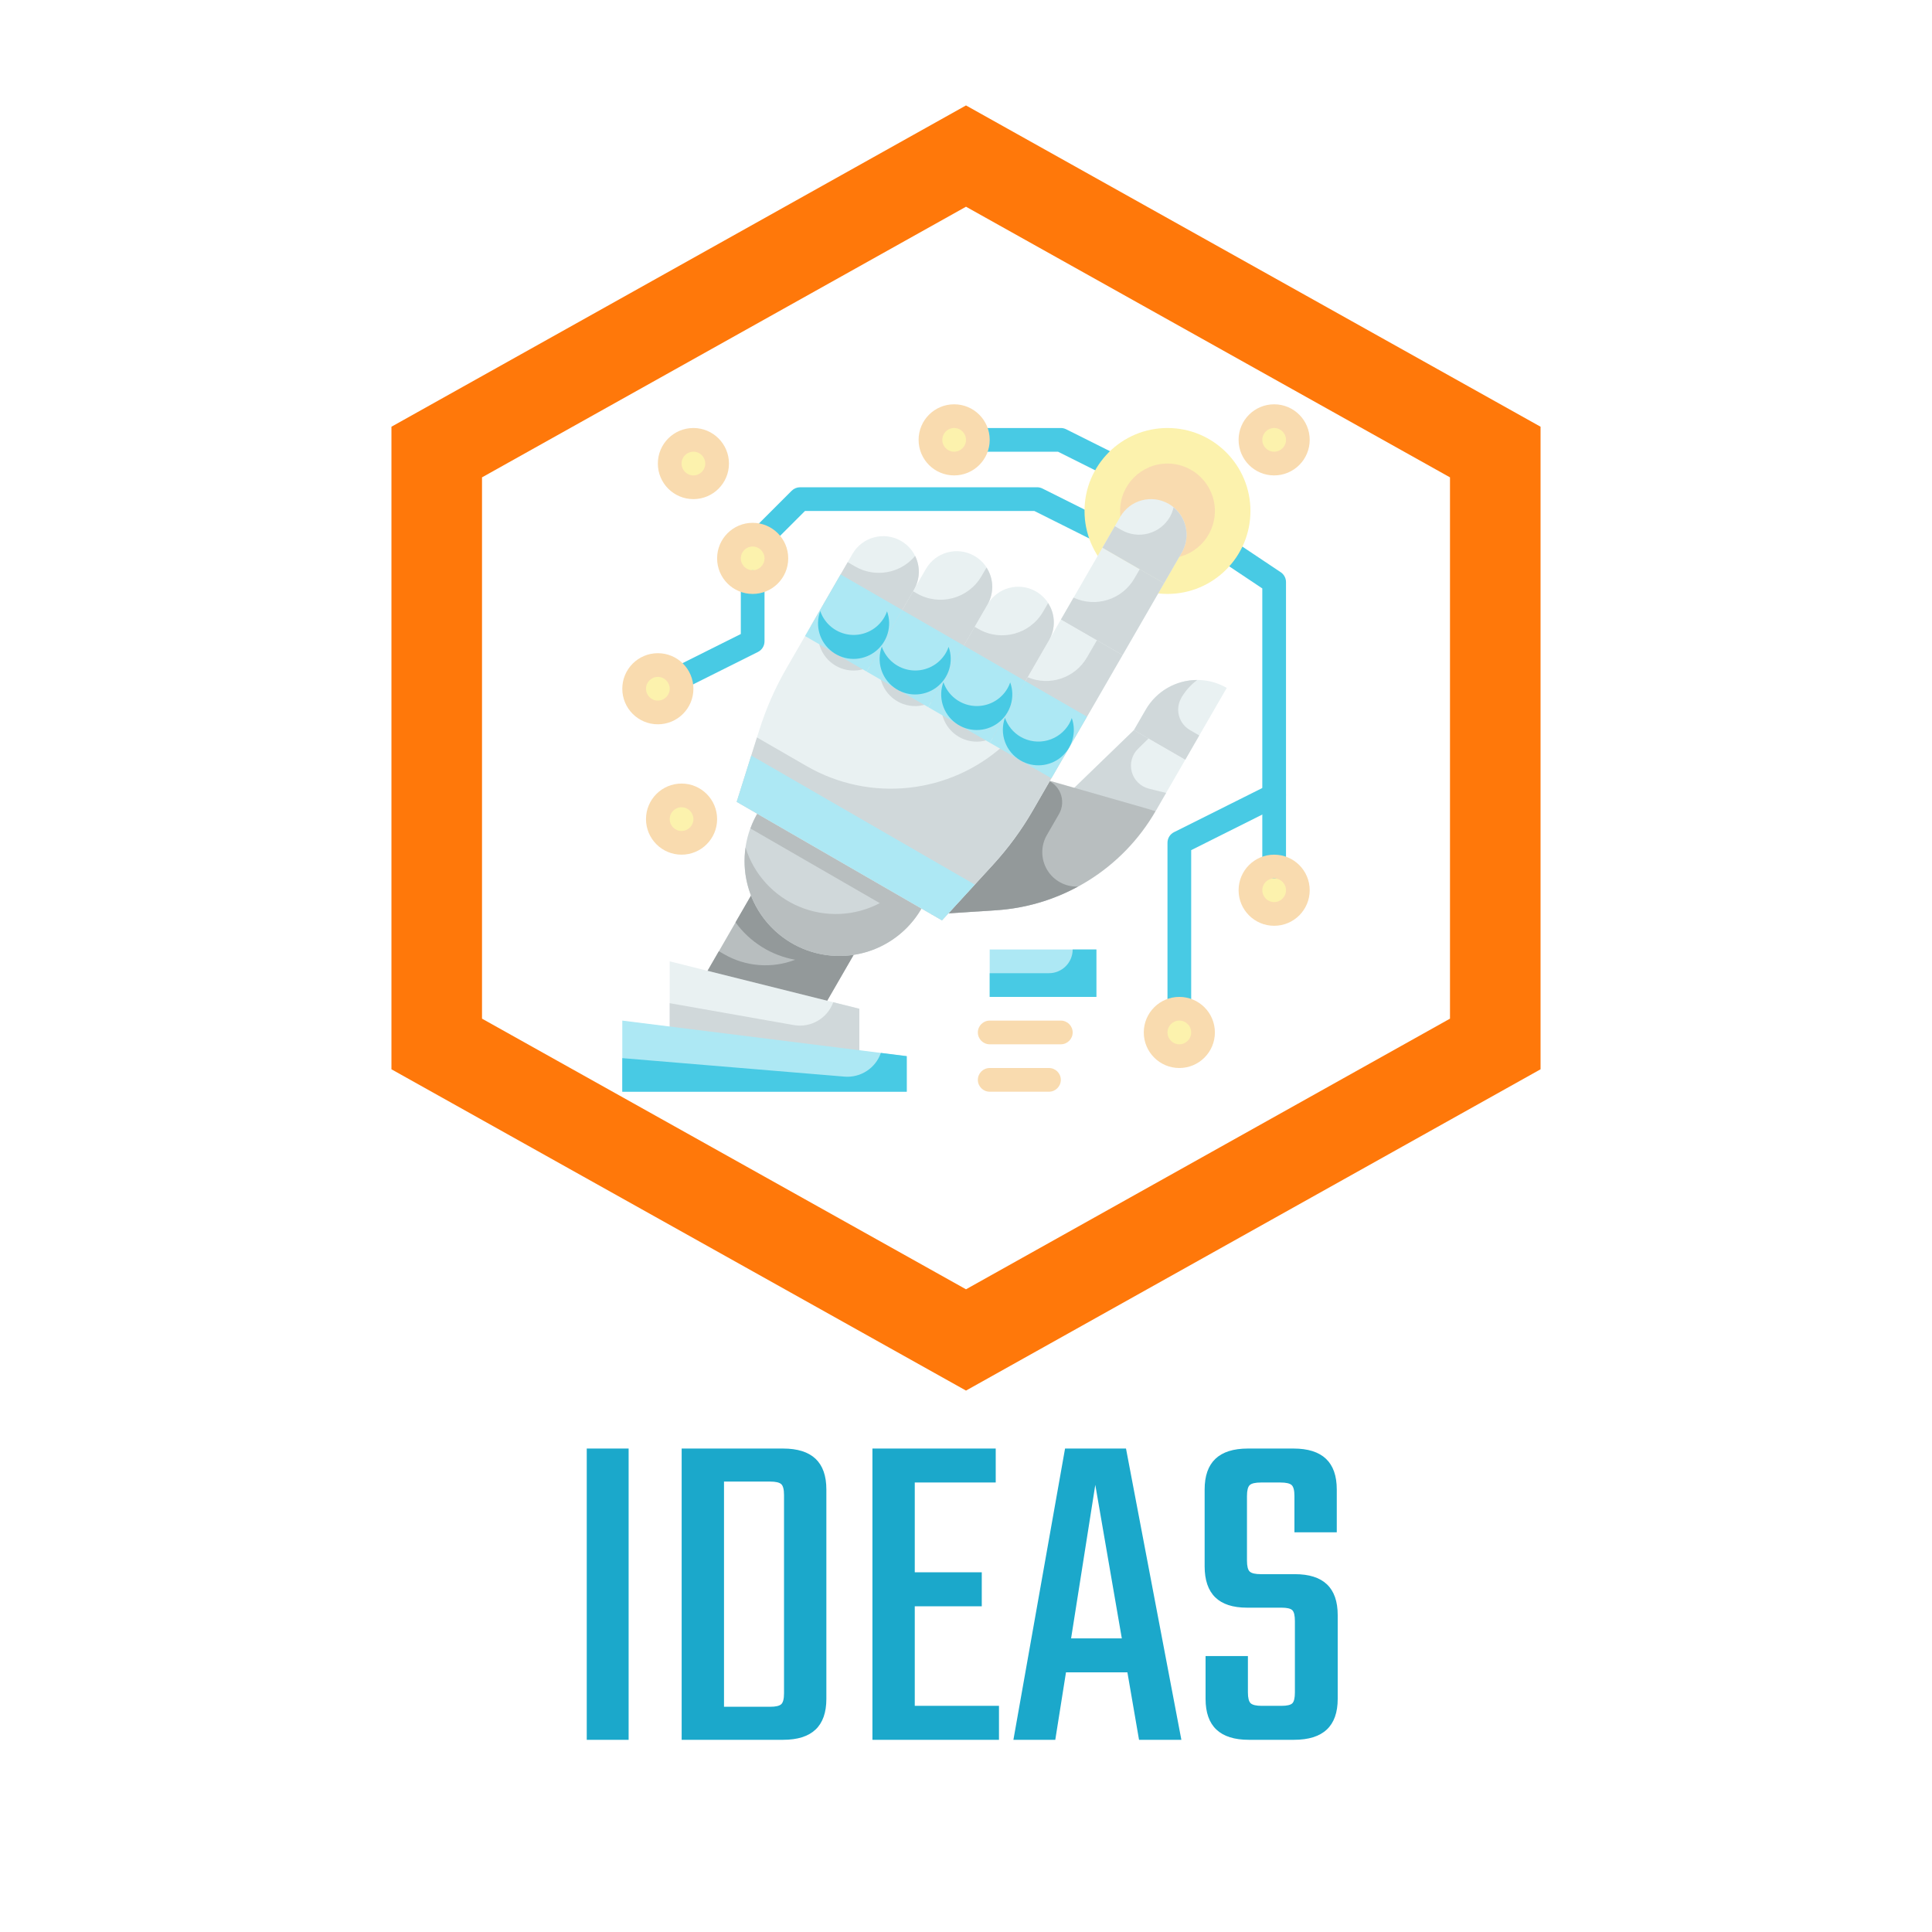
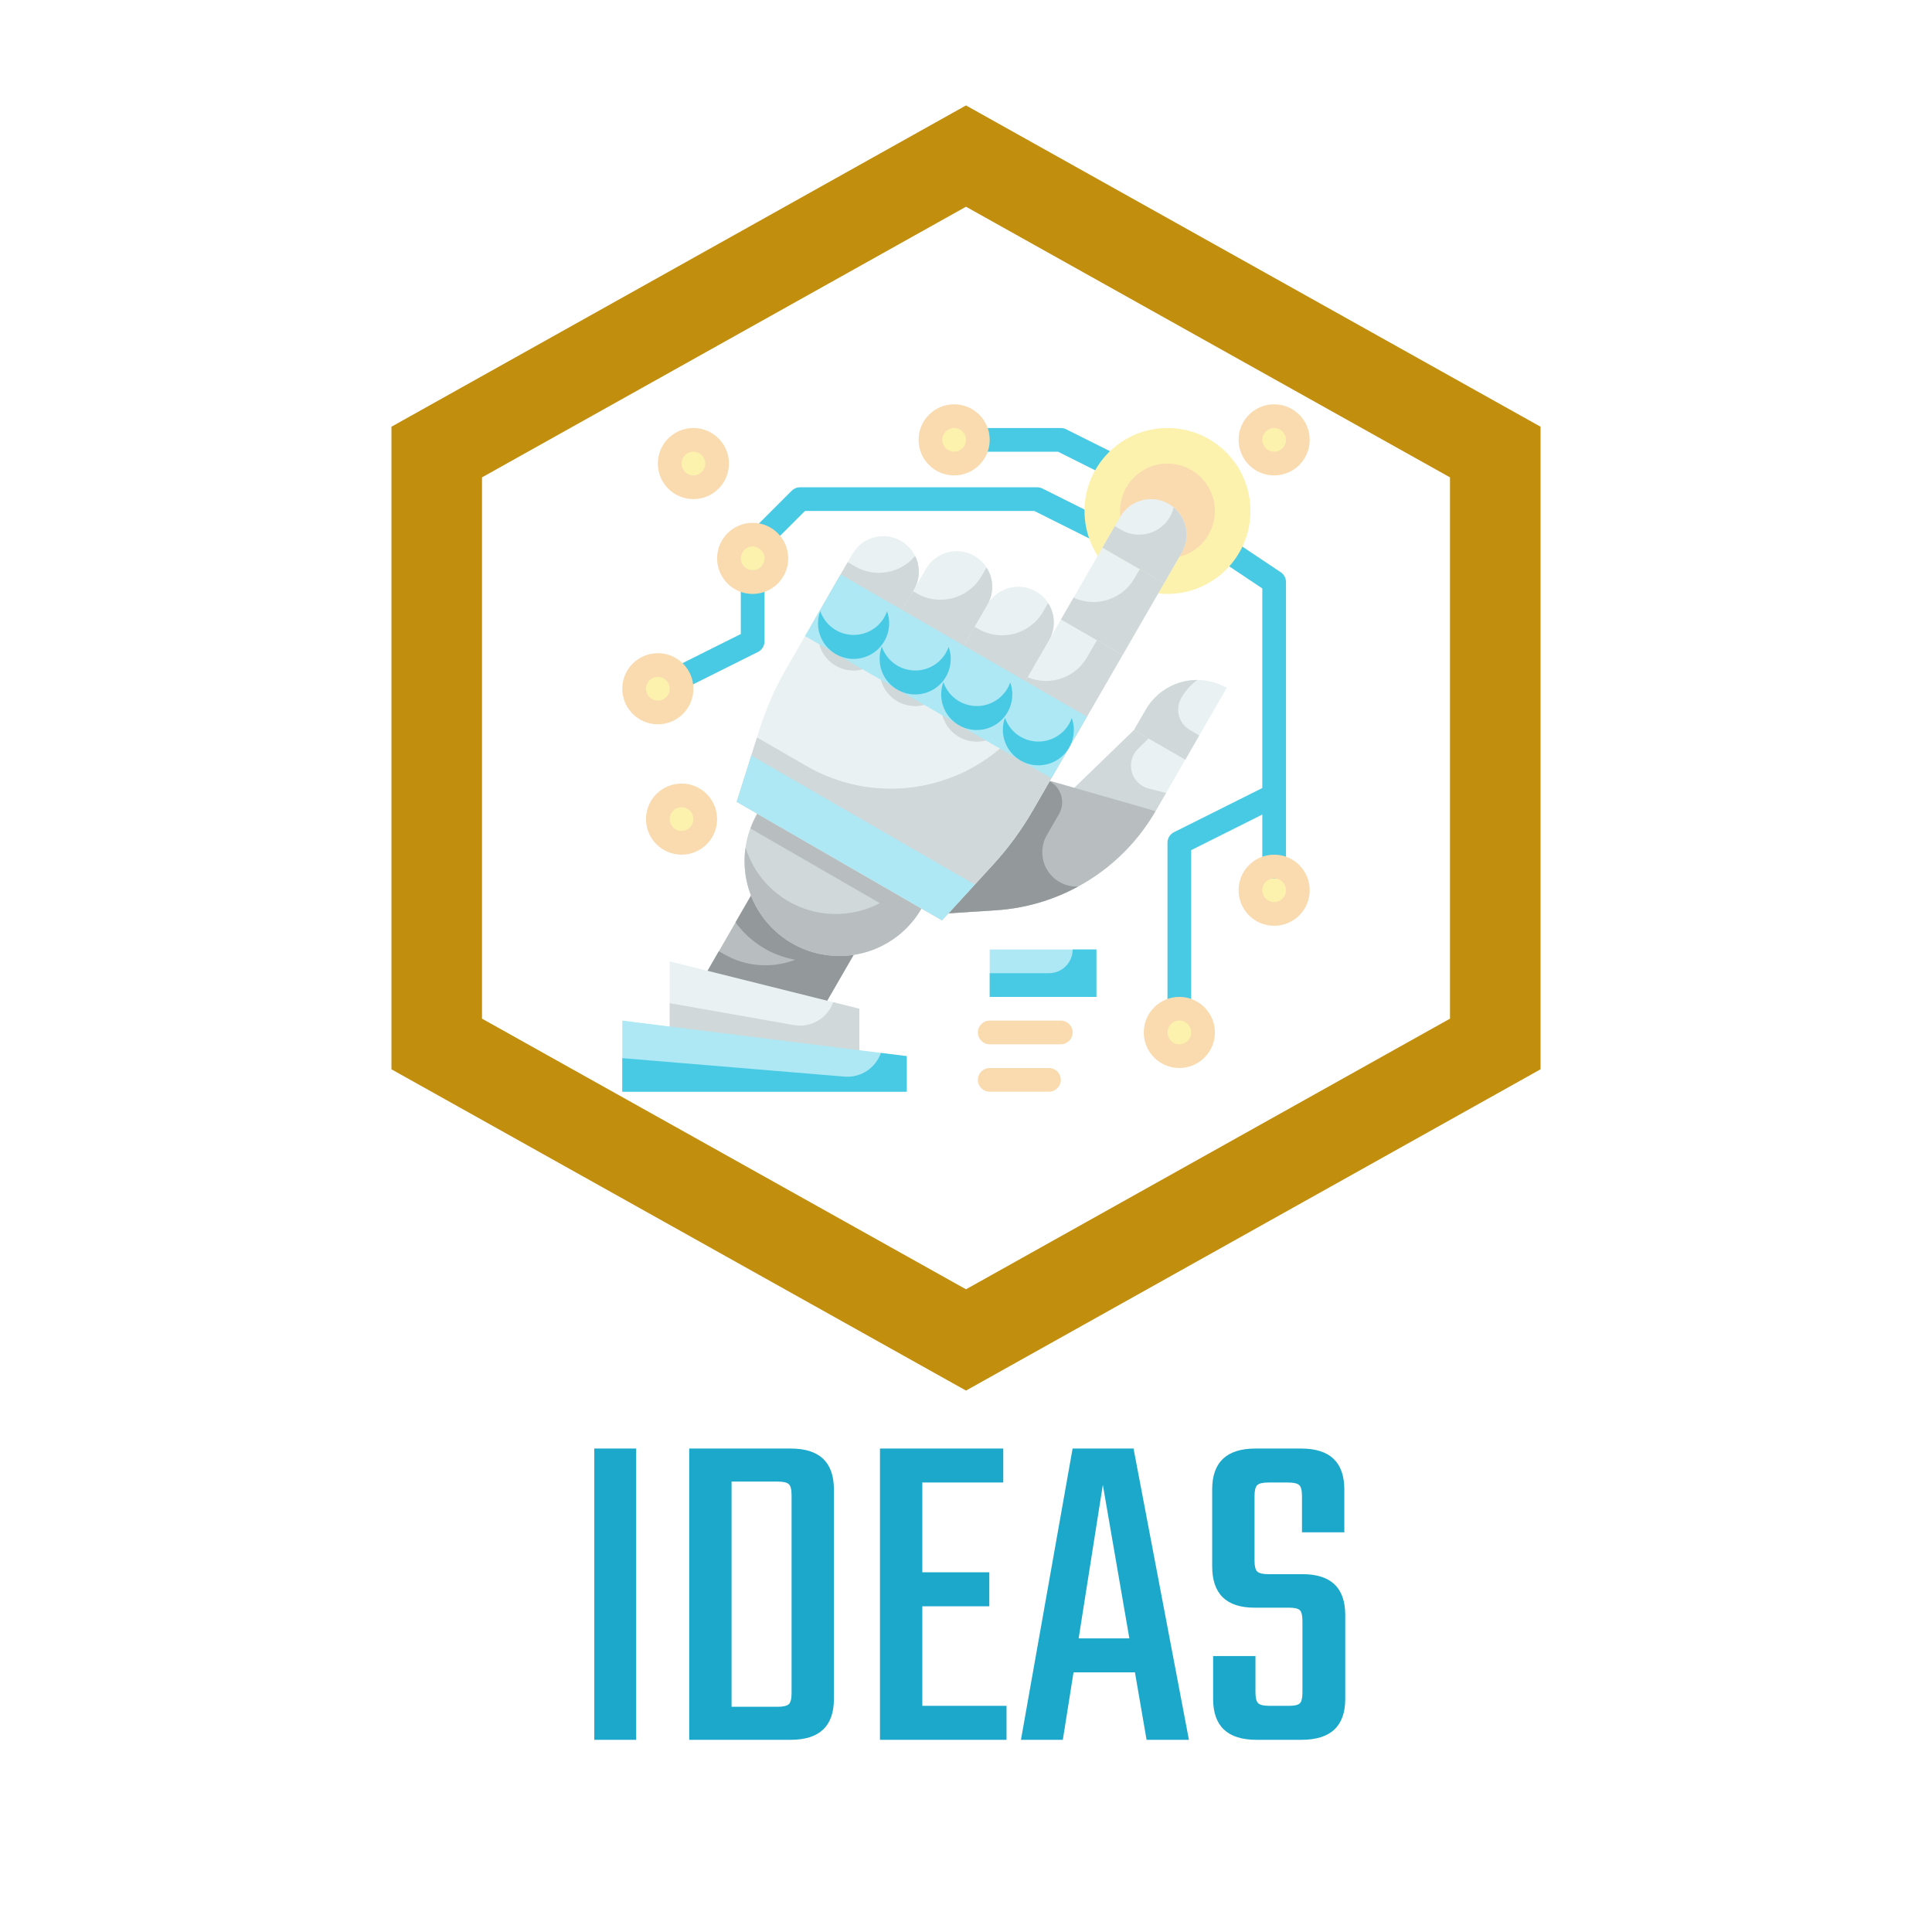
- <svg xmlns="http://www.w3.org/2000/svg" width="512" height="512" viewBox="0 0 512 512" data-svgdocument="" id="_f1KC76QPJoPzqALcag6rf" class="fl-svgdocument" x="0" y="0" data-bbox="133.25821643351446 58.89537234271555 242.47883389947674 326.51435666119073" style="">
-   <rect data-fl-background="" x="0" y="0" width="512" height="512" fill="transparent" />
-   <defs id="_8Zd22Pkdsmg3dU1JOF2Jb" transform="matrix(1.044433, 0, 0, 1.044433, -12.00464, -9.785349)" />
-   <path text="IDEAS" text-anchor="middle" font-size="100" letter-spacing="0" side="left" offset="0.5" dx="0" dy="0" space="preserve" href="" font-family="Teko" font-scale="contain" transform="matrix(1.233034, 0, 0, 1.233034, 253.582, 461.0672)" x="0" y="0" fill="#1ba8cb" data-fl-textpath="" id="_AF6PbZTLnBLtQghbhLXCB" d="M-79.55 0L-79.55-62.6L-70.55-62.6L-70.55 0L-79.55 0ZM-59.15 0L-59.15-62.6L-37.35-62.6Q-28.05-62.6 -28.05-53.8L-28.05-53.8L-28.05-8.8Q-28.05 0 -37.35 0L-37.35 0L-59.15 0ZM-37.15-10L-37.15-10L-37.15-52.6Q-37.15-54.4 -37.75-54.95Q-38.35-55.5 -40.15-55.5L-40.15-55.5L-50.05-55.5L-50.05-7.1L-40.15-7.1Q-38.35-7.1 -37.75-7.65Q-37.15-8.2 -37.15-10ZM-9.05-28.7L-9.05-7.3L 9.05-7.3L 9.05 0L-18.15 0L-18.15-62.6L 8.35-62.6L 8.35-55.3L-9.05-55.3L-9.05-36L 5.35-36L 5.35-28.7L-9.05-28.7ZM 48.25 0L 39.15 0L 36.65-14.5L 23.45-14.5L 21.15 0L 12.15 0L 23.25-62.6L 36.35-62.6L 48.25 0ZM 29.75-54.8L 24.55-21.8L 35.45-21.8L 29.75-54.8ZM 72.65-10.2L 72.65-10.2L 72.65-25.5Q 72.65-27.3  72.1-27.85Q 71.55-28.4  69.75-28.4L 69.75-28.4L 62.35-28.4Q 53.25-28.4  53.25-37.3L 53.25-37.3L 53.25-53.8Q 53.25-62.6  62.55-62.6L 62.55-62.6L 72.35-62.6Q 81.65-62.6  81.65-53.8L 81.65-53.8L 81.65-44.6L 72.55-44.6L 72.55-52.4Q 72.55-54.2  71.95-54.75Q 71.35-55.3  69.55-55.3L 69.55-55.3L 65.35-55.3Q 63.55-55.3  62.95-54.75Q 62.35-54.2  62.35-52.4L 62.35-52.4L 62.35-38.5Q 62.35-36.7  62.95-36.15Q 63.55-35.6  65.35-35.6L 65.35-35.6L 72.65-35.6Q 81.85-35.6  81.85-26.8L 81.85-26.8L 81.85-8.8Q 81.85 0  72.45 0L 72.45 0L 62.75 0Q 53.45 0  53.45-8.8L 53.45-8.8L 53.45-18L 62.55-18L 62.55-10.2Q 62.55-8.4  63.15-7.85Q 63.75-7.3  65.55-7.3L 65.55-7.3L 69.75-7.3Q 71.55-7.3  72.1-7.85Q 72.65-8.4  72.65-10.2Z" />
-   <path id="_JW1AzrW-bmrejRpLOvK9x" d="M355.5 66.057l105.081 182.008L355.5 430.072H145.335L40.252 248.064L145.335 66.057H355.5 M375.16 32  H125.673L0.928 248.064l124.744 216.064H375.16l124.745-216.064L375.16 32L375.16 32z" fill="#ff780a" transform="matrix(0, 0.6825518, -0.7047099, 0, 430.8132, 27.30732)" />
-   <g transform="matrix(3.140879, 0, 0, 3.140879, 155.4919, 97.72141)">
-     <path fill="#48cae4" d="M50 55a1 1 0 0 1-1-1V40a1 1 0 0 1 .553-.9l8-4a1 1 0 1 1 .894 1.79L51 40.618V54a1 1 0 0 1-1 1Z" transform="matrix(1, 0, 0, 1, 0, 0)" />
-     <path fill="#fcf2ad" transform="matrix(1, 0, 0, 1, 0, 0)" data-type="circle" data-cx="58" data-cy="44" data-r="2" d="M58,44m-2,0a2,2 0 1, 0 4,0a2,2 0 1, 0 -4,0" />
-     <path fill="#fcf2ad" transform="matrix(1, 0, 0, 1, 0, 0)" data-type="circle" data-cx="50" data-cy="56" data-r="2" d="M50,56m-2,0a2,2 0 1, 0 4,0a2,2 0 1, 0 -4,0" />
-     <path fill="#fcf2ad" transform="matrix(1, 0, 0, 1, 0, 0)" data-type="circle" data-cx="31" data-cy="6" data-r="2" d="M31,6m-2,0a2,2 0 1, 0 4,0a2,2 0 1, 0 -4,0" />
-     <path fill="#fcf2ad" transform="matrix(1, 0, 0, 1, 0, 0)" data-type="circle" data-cx="14" data-cy="16" data-r="2" d="M14,16m-2,0a2,2 0 1, 0 4,0a2,2 0 1, 0 -4,0" />
-     <path fill="#fcf2ad" transform="matrix(1, 0, 0, 1, 0, 0)" data-type="circle" data-cx="6" data-cy="27" data-r="2" d="M6,27m-2,0a2,2 0 1, 0 4,0a2,2 0 1, 0 -4,0" />
-     <path fill="#fcf2ad" transform="matrix(1, 0, 0, 1, 0, 0)" data-type="circle" data-cx="58" data-cy="6" data-r="2" d="M58,6m-2,0a2,2 0 1, 0 4,0a2,2 0 1, 0 -4,0" />
-     <path fill="#fcf2ad" transform="matrix(1, 0, 0, 1, 0, 0)" data-type="circle" data-cx="9" data-cy="8" data-r="2" d="M9,8m-2,0a2,2 0 1, 0 4,0a2,2 0 1, 0 -4,0" />
-     <path fill="#fcf2ad" transform="matrix(1, 0, 0, 1, 0, 0)" data-type="circle" data-cx="8" data-cy="38" data-r="2" d="M8,38m-2,0a2,2 0 1, 0 4,0a2,2 0 1, 0 -4,0" />
-     <path fill="#48cae4" d="M8 27a1 1 0 0 1-.448-1.895L13 22.382V18a1 1 0 0 1 2 0v5a1 1 0 0 1-.553.895l-6 3A1.01 1.01 0 0 1 8 27zm50 16a1 1 0 0 1-1-1V18.535l-3.435-2.293a1 1 0 0 1 1.11-1.663l3.88 2.589A1 1 0 0 1 59 18v24a1 1 0 0 1-1 1zM44.759 9.38a1 1 0 0 1-.447-.106L39.764 7H33a1 1 0 0 1 0-2h7a1 1 0 0 1 .447.105l4.76 2.38a1 1 0 0 1-.448 1.9zM15 15a1 1 0 0 1-.707-1.707l3-3A1 1 0 0 1 18 10h20a1 1 0 0 1 .447.105l5 2.5a1 1 0 1 1-.894 1.79L37.764 12h-19.35l-2.707 2.707A1 1 0 0 1 15 15z" transform="matrix(1, 0, 0, 1, 0, 0)" />
-     <path fill="#f9dbaf" d="M58 47a3 3 0 1 1 3-3 3 3 0 0 1-3 3zm0-4a1 1 0 1 0 1 1 1 1 0 0 0-1-1zm-8 16a3 3 0 1 1 3-3 3 3 0 0 1-3 3zm0-4a1 1 0 1 0 1 1 1 1 0 0 0-1-1zM31 9a3 3 0 1 1 3-3 3 3 0 0 1-3 3zm0-4a1 1 0 1 0 1 1 1 1 0 0 0-1-1zM14 19a3 3 0 1 1 3-3 3 3 0 0 1-3 3zm0-4a1 1 0 1 0 1 1 1 1 0 0 0-1-1zM6 30a3 3 0 1 1 3-3 3 3 0 0 1-3 3zm0-4a1 1 0 1 0 1 1 1 1 0 0 0-1-1zM58 9a3 3 0 1 1 3-3 3 3 0 0 1-3 3zm0-4a1 1 0 1 0 1 1 1 1 0 0 0-1-1zM9 11a3 3 0 1 1 3-3 3 3 0 0 1-3 3zm0-4a1 1 0 1 0 1 1 1 1 0 0 0-1-1zM8 41a3 3 0 1 1 3-3 3 3 0 0 1-3 3zm0-4a1 1 0 1 0 1 1 1 1 0 0 0-1-1zm32 20h-6a1 1 0 0 1 0-2h6a1 1 0 0 1 0 2zm-1 4h-5a1 1 0 0 1 0-2h5a1 1 0 0 1 0 2z" transform="matrix(1, 0, 0, 1, 0, 0)" />
-     <path fill="#fcf2ad" transform="matrix(1, 0, 0, 1, 0, 0)" data-type="circle" data-cx="49" data-cy="12" data-r="7" d="M49,12m-7,0a7,7 0 1, 0 14,0a7,7 0 1, 0 -14,0" />
-     <path fill="#f9dbaf" transform="matrix(1, 0, 0, 1, 0, 0)" data-type="circle" data-cx="49" data-cy="12" data-r="4" d="M49,12m-4,0a4,4 0 1, 0 8,0a4,4 0 1, 0 -8,0" />
-     <path fill="#e9f1f2" d="m40.01 21.16 5.196 3-5 8.661-5.196-3z" transform="matrix(1, 0, 0, 1, 0, 0)" />
-     <path fill="#e9f1f2" d="m43.51 15.099 5.196 3-3.5 6.062-5.196-3z" transform="matrix(1, 0, 0, 1, 0, 0)" />
-     <path fill="#e9f1f2" d="M49.108 11.402a3 3 0 0 1 1.098 4.098l-1.5 2.599-5.196-3 1.5-2.599a3 3 0 0 1 4.098-1.098Z" transform="matrix(1, 0, 0, 1, 0, 0)" />
-     <path fill="#d0d8da" d="M42.206 24.357a3.987 3.987 0 0 1-5.006 1.67l-2.19 3.794 5.2 3 5-8.66-2.165-1.25Z" transform="matrix(1, 0, 0, 1, 0, 0)" />
-     <path fill="#d0d8da" d="m46.657 16.916-.451.781a3.987 3.987 0 0 1-5.129 1.615l-1.067 1.849 5.2 3 3.5-6.062Z" transform="matrix(1, 0, 0, 1, 0, 0)" />
-     <path fill="#d0d8da" d="M49.512 11.694a2.933 2.933 0 0 1-.306.806 3 3 0 0 1-4.1 1.1l-.549-.317L43.51 15.1l5.2 3 1.5-2.6a2.993 2.993 0 0 0-.698-3.806Z" transform="matrix(1, 0, 0, 1, 0, 0)" />
-     <path fill="#e9f1f2" d="M37.912 18.795a3 3 0 0 1 1.098 4.098l-3.5 6.062-5.196-3 3.5-6.062a3 3 0 0 1 4.098-1.098Z" transform="matrix(1, 0, 0, 1, 0, 0)" />
-     <path fill="#e9f1f2" d="M32.715 15.795a3 3 0 0 1 1.099 4.098l-3.5 6.062-5.197-3 3.5-6.062a3 3 0 0 1 4.098-1.098Z" transform="matrix(1, 0, 0, 1, 0, 0)" />
-     <path fill="#e9f1f2" d="M26.518 14.527a3 3 0 0 1 1.099 4.098l-3.5 6.062-5.197-3 3.5-6.062a3 3 0 0 1 4.098-1.098Z" transform="matrix(1, 0, 0, 1, 0, 0)" />
-     <path fill="#d0d8da" d="M38.51 20.491a4 4 0 0 1-5.464 1.464l-.317-.183-2.416 4.183 5.2 3 3.5-6.062a2.988 2.988 0 0 0-.087-3.118Z" transform="matrix(1, 0, 0, 1, 0, 0)" />
-     <path fill="#d0d8da" d="M33.313 17.491a4 4 0 0 1-5.464 1.464l-.317-.183-2.415 4.183 5.2 3 3.5-6.062a2.988 2.988 0 0 0-.086-3.118Z" transform="matrix(1, 0, 0, 1, 0, 0)" />
-     <path fill="#d0d8da" d="m22.653 16.687-.634-.366-3.1 5.366 5.2 3 3.5-6.062a2.994 2.994 0 0 0 .089-2.831 3.993 3.993 0 0 1-5.055.893Z" transform="matrix(1, 0, 0, 1, 0, 0)" />
-     <path fill="#b8bebf" d="m14.983 42.507 8.66 5-6 10.393-8.66-5z" transform="matrix(1, 0, 0, 1, 0, 0)" />
-     <path fill="#93999a" d="m14.983 42.508-2.428 4.2a7.927 7.927 0 0 0 5.034 3.158 6.986 6.986 0 0 1-6.008-.471l-.433-.25L8.983 52.9l8.661 5 6-10.392Z" transform="matrix(1, 0, 0, 1, 0, 0)" />
-     <path fill="#d0d8da" transform="matrix(1, 0, 0, 1, 0, 0)" data-type="circle" data-cx="21.313" data-cy="41.543" data-r="8" d="M21.313,41.543m-8,0a8,8 0 1, 0 16,0a8,8 0 1, 0 -16,0" />
-     <path fill="#b8bebf" d="M25.313 34.615a7.96 7.96 0 0 0-11.5 4.174l10.914 6.3A7.971 7.971 0 0 1 13.4 40.4a8 8 0 1 0 11.913-5.786Z" transform="matrix(1, 0, 0, 1, 0, 0)" />
-     <path fill="#e9f1f2" d="m54 26.929-3.5 6.062-4.33-2.5 1-1.732a5 5 0 0 1 6.83-1.83Z" transform="matrix(1, 0, 0, 1, 0, 0)" />
-     <path fill="#e9f1f2" d="m48 37.321-7.062-1.768 5.232-5.062 4.33 2.5-2.5 4.33z" transform="matrix(1, 0, 0, 1, 0, 0)" />
-     <path fill="#d0d8da" d="m51.68 30.94-1.18 2.05-4.33-2.5 1-1.73a5.016 5.016 0 0 1 4.34-2.5 4.97 4.97 0 0 0-1.34 1.5 2.031 2.031 0 0 0-.27 1 2 2 0 0 0 1 1.73Z" transform="matrix(1, 0, 0, 1, 0, 0)" />
-     <path fill="#d0d8da" d="M48.88 35.79 48 37.32l-7.06-1.77 5.23-5.06 1.23.71-.87.85a2 2 0 0 0 .9 3.38Z" transform="matrix(1, 0, 0, 1, 0, 0)" />
-     <path fill="#b8bebf" d="m34.519 45.694-5.411.349 7-12.124L48 37.321a16.814 16.814 0 0 1-13.481 8.373Z" transform="matrix(1, 0, 0, 1, 0, 0)" />
-     <path fill="#93999a" d="M41.45 43.69a16.74 16.74 0 0 1-6.93 2l-5.41.35 7-12.12 2.553.727a2 2 0 0 1 1.184 2.924L38.82 39.35a2.9 2.9 0 0 0 2.63 4.34Z" transform="matrix(1, 0, 0, 1, 0, 0)" />
-     <path fill="#e9f1f2" d="m29.974 46.543-17.321-10 1.911-6.071a26.021 26.021 0 0 1 2.284-5.194l3.073-5.323 20.785 12-3.073 5.323a26.027 26.027 0 0 1-3.356 4.574Z" transform="matrix(1, 0, 0, 1, 0, 0)" />
-     <path fill="#d0d8da" d="m25.5 22.176-4.23-2.442a3 3 0 1 0 4.23 2.442Z" transform="matrix(1, 0, 0, 1, 0, 0)" />
-     <path fill="#d0d8da" d="m30.7 25.176-4.231-2.442a3 3 0 1 0 4.231 2.442zm6.172 4.566a2.839 2.839 0 0 0-1.667 2.011 14.213 14.213 0 0 1-16.642 1.78l-4.2-2.425-1.711 5.435 17.321 10 4.3-4.691a26.035 26.035 0 0 0 3.356-4.575l3.073-5.322z" transform="matrix(1, 0, 0, 1, 0, 0)" />
-     <path fill="#d0d8da" d="m35.893 28.176-4.231-2.442a3 3 0 1 0 4.231 2.442Z" transform="matrix(1, 0, 0, 1, 0, 0)" />
-     <path fill="#ade8f4" rx="3" transform="matrix(0.8660255, 0.5, -0.5, 0.8660255, 13.74397, -8.385208)" data-type="rect" data-x="19.519" data-y="18.455" data-width="6" data-height="6" d="M19.519 18.455H25.519 V24.455 H19.519 Z" />
-     <path fill="#ade8f4" rx="3" transform="matrix(0.8660255, 0.5, -0.5, 0.8660255, 15.94111, -10.58102)" data-type="rect" data-x="24.715" data-y="21.455" data-width="6" data-height="6" d="M24.715 21.455H30.715 V27.455 H24.715 Z" />
-     <path fill="#ade8f4" rx="3" transform="matrix(0.8660255, 0.5, -0.5, 0.8660255, 18.1371, -12.77659)" data-type="rect" data-x="29.912" data-y="24.455" data-width="6" data-height="6" d="M29.912 24.455H35.912 V30.455 H29.912 Z" />
-     <path fill="#ade8f4" rx="3" transform="matrix(0.8660255, 0.5, -0.5, 0.8660255, 20.333, -14.9738)" data-type="rect" data-x="35.108" data-y="27.455" data-width="6" data-height="6" d="M35.108 27.455H41.108 V33.455 H35.108 Z" />
-     <path fill="#ade8f4" d="m13.883 32.635-1.23 3.908 17.321 10 2.769-3.019-18.86-10.889z" transform="matrix(1, 0, 0, 1, 0, 0)" />
-     <path fill="#48cae4" d="M25.117 20.955a2.985 2.985 0 0 1-5.416-.511 3 3 0 1 0 5.637.022 2.963 2.963 0 0 1-.221.489Z" transform="matrix(1, 0, 0, 1, 0, 0)" />
-     <path fill="#48cae4" d="M30.313 23.955a2.985 2.985 0 0 1-5.416-.511 3 3 0 1 0 5.637.022 2.963 2.963 0 0 1-.221.489Z" transform="matrix(1, 0, 0, 1, 0, 0)" />
-     <path fill="#48cae4" d="M35.51 26.955a2.986 2.986 0 0 1-5.417-.511 3 3 0 1 0 5.637.022 3.043 3.043 0 0 1-.22.489Z" transform="matrix(1, 0, 0, 1, 0, 0)" />
-     <path fill="#48cae4" d="M40.706 29.955a3 3 0 0 1-4.1 1.1 2.971 2.971 0 0 1-1.319-1.609 3 3 0 0 0 1.319 3.609 2.988 2.988 0 0 0 4.318-3.587 3.043 3.043 0 0 1-.218.487Z" transform="matrix(1, 0, 0, 1, 0, 0)" />
-     <path fill="#e9f1f2" d="M23 54 7 50v9h16v-5z" transform="matrix(1, 0, 0, 1, 0, 0)" />
-     <path fill="#ade8f4" d="M34 49h9v4h-9z" transform="matrix(1, 0, 0, 1, 0, 0)" />
-     <path fill="#48cae4" d="M41 49a2 2 0 0 1-2 2h-5v2h9v-4Z" transform="matrix(1, 0, 0, 1, 0, 0)" />
-     <path fill="#d0d8da" d="M20.8 53.45a2.99 2.99 0 0 1-3.323 1.929L7 53.529V59h16v-5Z" transform="matrix(1, 0, 0, 1, 0, 0)" />
-     <path fill="#ade8f4" d="M27 58 3 55v6h24v-3z" transform="matrix(1, 0, 0, 1, 0, 0)" />
-     <path fill="#48cae4" d="M24.817 57.727a2.988 2.988 0 0 1-3.066 2L3 58.167V61h24v-3Z" transform="matrix(1, 0, 0, 1, 0, 0)" />
-   </g>
+ <svg xmlns="http://www.w3.org/2000/svg" viewBox="0 0 512 512" class="fl-svg fl-front" style="transform: translateY(-4%) scale(0.33);">
+   <svg width="512" height="512" style="" viewBox="0 0 512 512" data-svgdocument="" id="_f1KC76QPJoPzqALcag6rf" class="fl-svgdocument" x="0" y="0" data-bbox="103.73756481451665 27.94072351511027 304.5248703709666 433.1264509717319">
+     <rect data-fl-background="" x="0" y="0" width="512" height="512" fill="transparent" />
+     <defs id="_8Zd22Pkdsmg3dU1JOF2Jb" transform="matrix(1.044433, 0, 0, 1.044433, -12.00464, -9.785349)" />
+     <path text="IDEAS" text-anchor="middle" font-size="100" letter-spacing="0" side="left" offset="0.5" dx="0" dy="0" space="preserve" href="" font-family="Teko" font-scale="contain" transform="matrix(1.233034, 0, 0, 1.233034, 255.582, 461.0672)" x="0" y="0" fill="#1ba8cb" data-fl-textpath="" id="_AF6PbZTLnBLtQghbhLXCB" d="M-79.55 0L-79.55-62.6L-70.55-62.6L-70.55 0L-79.55 0ZM-59.15 0L-59.15-62.6L-37.35-62.6Q-28.05-62.6 -28.05-53.8L-28.05-53.8L-28.05-8.8Q-28.05 0 -37.35 0L-37.35 0L-59.15 0ZM-37.15-10L-37.15-10L-37.15-52.6Q-37.15-54.4 -37.75-54.95Q-38.35-55.5 -40.15-55.5L-40.15-55.5L-50.05-55.5L-50.05-7.1L-40.15-7.1Q-38.35-7.1 -37.75-7.65Q-37.15-8.2 -37.15-10ZM-9.05-28.7L-9.05-7.3L 9.05-7.3L 9.05 0L-18.15 0L-18.15-62.6L 8.35-62.6L 8.35-55.3L-9.05-55.3L-9.05-36L 5.35-36L 5.35-28.7L-9.05-28.7ZM 48.25 0L 39.15 0L 36.65-14.5L 23.45-14.5L 21.15 0L 12.15 0L 23.25-62.6L 36.35-62.6L 48.25 0ZM 29.75-54.8L 24.55-21.8L 35.45-21.8L 29.75-54.8ZM 72.65-10.2L 72.65-10.2L 72.65-25.5Q 72.65-27.3  72.1-27.85Q 71.55-28.4  69.75-28.4L 69.75-28.4L 62.35-28.4Q 53.25-28.4  53.25-37.3L 53.25-37.3L 53.25-53.8Q 53.25-62.6  62.55-62.6L 62.55-62.6L 72.35-62.6Q 81.65-62.6  81.65-53.8L 81.65-53.8L 81.65-44.6L 72.55-44.6L 72.55-52.4Q 72.55-54.2  71.95-54.75Q 71.35-55.3  69.55-55.3L 69.55-55.3L 65.35-55.3Q 63.55-55.3  62.95-54.75Q 62.35-54.2  62.35-52.4L 62.35-52.4L 62.35-38.5Q 62.35-36.7  62.95-36.15Q 63.55-35.6  65.35-35.6L 65.35-35.6L 72.65-35.6Q 81.85-35.6  81.85-26.8L 81.85-26.8L 81.85-8.8Q 81.85 0  72.45 0L 72.45 0L 62.75 0Q 53.45 0  53.45-8.8L 53.45-8.8L 53.45-18L 62.55-18L 62.55-10.2Q 62.55-8.4  63.15-7.85Q 63.75-7.3  65.55-7.3L 65.55-7.3L 69.75-7.3Q 71.55-7.3  72.1-7.85Q 72.65-8.4  72.65-10.2Z" />
+     <path id="_JW1AzrW-bmrejRpLOvK9x" d="M355.5 66.057l105.081 182.008L355.5 430.072H145.335L40.252 248.064L145.335 66.057H355.5 M375.16 32  H125.673L0.928 248.064l124.744 216.064H375.16l124.745-216.064L375.16 32L375.16 32z" fill="rgba(194, 142, 14, 1)" transform="matrix(0, 0.6825518, -0.7047099, 0, 430.8131, 27.30732)" />
+     <g transform="matrix(3.140879, 0, 0, 3.140879, 155.4919, 97.72141)">
+       <path fill="#48cae4" d="M50 55a1 1 0 0 1-1-1V40a1 1 0 0 1 .553-.9l8-4a1 1 0 1 1 .894 1.79L51 40.618V54a1 1 0 0 1-1 1Z" transform="matrix(1, 0, 0, 1, 0, 0)" />
+       <path fill="#fcf2ad" transform="matrix(1, 0, 0, 1, 0, 0)" data-type="circle" data-cx="58" data-cy="44" data-r="2" d="M58,44m-2,0a2,2 0 1, 0 4,0a2,2 0 1, 0 -4,0" />
+       <path fill="#fcf2ad" transform="matrix(1, 0, 0, 1, 0, 0)" data-type="circle" data-cx="50" data-cy="56" data-r="2" d="M50,56m-2,0a2,2 0 1, 0 4,0a2,2 0 1, 0 -4,0" />
+       <path fill="#fcf2ad" transform="matrix(1, 0, 0, 1, 0, 0)" data-type="circle" data-cx="31" data-cy="6" data-r="2" d="M31,6m-2,0a2,2 0 1, 0 4,0a2,2 0 1, 0 -4,0" />
+       <path fill="#fcf2ad" transform="matrix(1, 0, 0, 1, 0, 0)" data-type="circle" data-cx="14" data-cy="16" data-r="2" d="M14,16m-2,0a2,2 0 1, 0 4,0a2,2 0 1, 0 -4,0" />
+       <path fill="#fcf2ad" transform="matrix(1, 0, 0, 1, 0, 0)" data-type="circle" data-cx="6" data-cy="27" data-r="2" d="M6,27m-2,0a2,2 0 1, 0 4,0a2,2 0 1, 0 -4,0" />
+       <path fill="#fcf2ad" transform="matrix(1, 0, 0, 1, 0, 0)" data-type="circle" data-cx="58" data-cy="6" data-r="2" d="M58,6m-2,0a2,2 0 1, 0 4,0a2,2 0 1, 0 -4,0" />
+       <path fill="#fcf2ad" transform="matrix(1, 0, 0, 1, 0, 0)" data-type="circle" data-cx="9" data-cy="8" data-r="2" d="M9,8m-2,0a2,2 0 1, 0 4,0a2,2 0 1, 0 -4,0" />
+       <path fill="#fcf2ad" transform="matrix(1, 0, 0, 1, 0, 0)" data-type="circle" data-cx="8" data-cy="38" data-r="2" d="M8,38m-2,0a2,2 0 1, 0 4,0a2,2 0 1, 0 -4,0" />
+       <path fill="#48cae4" d="M8 27a1 1 0 0 1-.448-1.895L13 22.382V18a1 1 0 0 1 2 0v5a1 1 0 0 1-.553.895l-6 3A1.01 1.01 0 0 1 8 27zm50 16a1 1 0 0 1-1-1V18.535l-3.435-2.293a1 1 0 0 1 1.11-1.663l3.88 2.589A1 1 0 0 1 59 18v24a1 1 0 0 1-1 1zM44.759 9.38a1 1 0 0 1-.447-.106L39.764 7H33a1 1 0 0 1 0-2h7a1 1 0 0 1 .447.105l4.76 2.38a1 1 0 0 1-.448 1.9zM15 15a1 1 0 0 1-.707-1.707l3-3A1 1 0 0 1 18 10h20a1 1 0 0 1 .447.105l5 2.5a1 1 0 1 1-.894 1.79L37.764 12h-19.35l-2.707 2.707A1 1 0 0 1 15 15z" transform="matrix(1, 0, 0, 1, 0, 0)" />
+       <path fill="#f9dbaf" d="M58 47a3 3 0 1 1 3-3 3 3 0 0 1-3 3zm0-4a1 1 0 1 0 1 1 1 1 0 0 0-1-1zm-8 16a3 3 0 1 1 3-3 3 3 0 0 1-3 3zm0-4a1 1 0 1 0 1 1 1 1 0 0 0-1-1zM31 9a3 3 0 1 1 3-3 3 3 0 0 1-3 3zm0-4a1 1 0 1 0 1 1 1 1 0 0 0-1-1zM14 19a3 3 0 1 1 3-3 3 3 0 0 1-3 3zm0-4a1 1 0 1 0 1 1 1 1 0 0 0-1-1zM6 30a3 3 0 1 1 3-3 3 3 0 0 1-3 3zm0-4a1 1 0 1 0 1 1 1 1 0 0 0-1-1zM58 9a3 3 0 1 1 3-3 3 3 0 0 1-3 3zm0-4a1 1 0 1 0 1 1 1 1 0 0 0-1-1zM9 11a3 3 0 1 1 3-3 3 3 0 0 1-3 3zm0-4a1 1 0 1 0 1 1 1 1 0 0 0-1-1zM8 41a3 3 0 1 1 3-3 3 3 0 0 1-3 3zm0-4a1 1 0 1 0 1 1 1 1 0 0 0-1-1zm32 20h-6a1 1 0 0 1 0-2h6a1 1 0 0 1 0 2zm-1 4h-5a1 1 0 0 1 0-2h5a1 1 0 0 1 0 2z" transform="matrix(1, 0, 0, 1, 0, 0)" />
+       <path fill="#fcf2ad" transform="matrix(1, 0, 0, 1, 0, 0)" data-type="circle" data-cx="49" data-cy="12" data-r="7" d="M49,12m-7,0a7,7 0 1, 0 14,0a7,7 0 1, 0 -14,0" />
+       <path fill="#f9dbaf" transform="matrix(1, 0, 0, 1, 0, 0)" data-type="circle" data-cx="49" data-cy="12" data-r="4" d="M49,12m-4,0a4,4 0 1, 0 8,0a4,4 0 1, 0 -8,0" />
+       <path fill="#e9f1f2" d="m40.01 21.16 5.196 3-5 8.661-5.196-3z" transform="matrix(1, 0, 0, 1, 0, 0)" />
+       <path fill="#e9f1f2" d="m43.51 15.099 5.196 3-3.5 6.062-5.196-3z" transform="matrix(1, 0, 0, 1, 0, 0)" />
+       <path fill="#e9f1f2" d="M49.108 11.402a3 3 0 0 1 1.098 4.098l-1.5 2.599-5.196-3 1.5-2.599a3 3 0 0 1 4.098-1.098Z" transform="matrix(1, 0, 0, 1, 0, 0)" />
+       <path fill="#d0d8da" d="M42.206 24.357a3.987 3.987 0 0 1-5.006 1.67l-2.19 3.794 5.2 3 5-8.66-2.165-1.25Z" transform="matrix(1, 0, 0, 1, 0, 0)" />
+       <path fill="#d0d8da" d="m46.657 16.916-.451.781a3.987 3.987 0 0 1-5.129 1.615l-1.067 1.849 5.2 3 3.5-6.062Z" transform="matrix(1, 0, 0, 1, 0, 0)" />
+       <path fill="#d0d8da" d="M49.512 11.694a2.933 2.933 0 0 1-.306.806 3 3 0 0 1-4.1 1.1l-.549-.317L43.51 15.1l5.2 3 1.5-2.6a2.993 2.993 0 0 0-.698-3.806Z" transform="matrix(1, 0, 0, 1, 0, 0)" />
+       <path fill="#e9f1f2" d="M37.912 18.795a3 3 0 0 1 1.098 4.098l-3.5 6.062-5.196-3 3.5-6.062a3 3 0 0 1 4.098-1.098Z" transform="matrix(1, 0, 0, 1, 0, 0)" />
+       <path fill="#e9f1f2" d="M32.715 15.795a3 3 0 0 1 1.099 4.098l-3.5 6.062-5.197-3 3.5-6.062a3 3 0 0 1 4.098-1.098Z" transform="matrix(1, 0, 0, 1, 0, 0)" />
+       <path fill="#e9f1f2" d="M26.518 14.527a3 3 0 0 1 1.099 4.098l-3.5 6.062-5.197-3 3.5-6.062a3 3 0 0 1 4.098-1.098Z" transform="matrix(1, 0, 0, 1, 0, 0)" />
+       <path fill="#d0d8da" d="M38.51 20.491a4 4 0 0 1-5.464 1.464l-.317-.183-2.416 4.183 5.2 3 3.5-6.062a2.988 2.988 0 0 0-.087-3.118Z" transform="matrix(1, 0, 0, 1, 0, 0)" />
+       <path fill="#d0d8da" d="M33.313 17.491a4 4 0 0 1-5.464 1.464l-.317-.183-2.415 4.183 5.2 3 3.5-6.062a2.988 2.988 0 0 0-.086-3.118Z" transform="matrix(1, 0, 0, 1, 0, 0)" />
+       <path fill="#d0d8da" d="m22.653 16.687-.634-.366-3.1 5.366 5.2 3 3.5-6.062a2.994 2.994 0 0 0 .089-2.831 3.993 3.993 0 0 1-5.055.893Z" transform="matrix(1, 0, 0, 1, 0, 0)" />
+       <path fill="#b8bebf" d="m14.983 42.507 8.66 5-6 10.393-8.66-5z" transform="matrix(1, 0, 0, 1, 0, 0)" />
+       <path fill="#93999a" d="m14.983 42.508-2.428 4.2a7.927 7.927 0 0 0 5.034 3.158 6.986 6.986 0 0 1-6.008-.471l-.433-.25L8.983 52.9l8.661 5 6-10.392Z" transform="matrix(1, 0, 0, 1, 0, 0)" />
+       <path fill="#d0d8da" transform="matrix(1, 0, 0, 1, 0, 0)" data-type="circle" data-cx="21.313" data-cy="41.543" data-r="8" d="M21.313,41.543m-8,0a8,8 0 1, 0 16,0a8,8 0 1, 0 -16,0" />
+       <path fill="#b8bebf" d="M25.313 34.615a7.96 7.96 0 0 0-11.5 4.174l10.914 6.3A7.971 7.971 0 0 1 13.4 40.4a8 8 0 1 0 11.913-5.786Z" transform="matrix(1, 0, 0, 1, 0, 0)" />
+       <path fill="#e9f1f2" d="m54 26.929-3.5 6.062-4.33-2.5 1-1.732a5 5 0 0 1 6.83-1.83Z" transform="matrix(1, 0, 0, 1, 0, 0)" />
+       <path fill="#e9f1f2" d="m48 37.321-7.062-1.768 5.232-5.062 4.33 2.5-2.5 4.33z" transform="matrix(1, 0, 0, 1, 0, 0)" />
+       <path fill="#d0d8da" d="m51.68 30.94-1.18 2.05-4.33-2.5 1-1.73a5.016 5.016 0 0 1 4.34-2.5 4.97 4.97 0 0 0-1.34 1.5 2.031 2.031 0 0 0-.27 1 2 2 0 0 0 1 1.73Z" transform="matrix(1, 0, 0, 1, 0, 0)" />
+       <path fill="#d0d8da" d="M48.88 35.79 48 37.32l-7.06-1.77 5.23-5.06 1.23.71-.87.85a2 2 0 0 0 .9 3.38Z" transform="matrix(1, 0, 0, 1, 0, 0)" />
+       <path fill="#b8bebf" d="m34.519 45.694-5.411.349 7-12.124L48 37.321a16.814 16.814 0 0 1-13.481 8.373Z" transform="matrix(1, 0, 0, 1, 0, 0)" />
+       <path fill="#93999a" d="M41.45 43.69a16.74 16.74 0 0 1-6.93 2l-5.41.35 7-12.12 2.553.727a2 2 0 0 1 1.184 2.924L38.82 39.35a2.9 2.9 0 0 0 2.63 4.34Z" transform="matrix(1, 0, 0, 1, 0, 0)" />
+       <path fill="#e9f1f2" d="m29.974 46.543-17.321-10 1.911-6.071a26.021 26.021 0 0 1 2.284-5.194l3.073-5.323 20.785 12-3.073 5.323a26.027 26.027 0 0 1-3.356 4.574Z" transform="matrix(1, 0, 0, 1, 0, 0)" />
+       <path fill="#d0d8da" d="m25.5 22.176-4.23-2.442a3 3 0 1 0 4.23 2.442Z" transform="matrix(1, 0, 0, 1, 0, 0)" />
+       <path fill="#d0d8da" d="m30.7 25.176-4.231-2.442a3 3 0 1 0 4.231 2.442zm6.172 4.566a2.839 2.839 0 0 0-1.667 2.011 14.213 14.213 0 0 1-16.642 1.78l-4.2-2.425-1.711 5.435 17.321 10 4.3-4.691a26.035 26.035 0 0 0 3.356-4.575l3.073-5.322z" transform="matrix(1, 0, 0, 1, 0, 0)" />
+       <path fill="#d0d8da" d="m35.893 28.176-4.231-2.442a3 3 0 1 0 4.231 2.442Z" transform="matrix(1, 0, 0, 1, 0, 0)" />
+       <path fill="#ade8f4" rx="3" transform="matrix(0.8660255, 0.5, -0.5, 0.8660255, 13.74397, -8.385208)" data-type="rect" data-x="19.519" data-y="18.455" data-width="6" data-height="6" d="M19.519 18.455H25.519 V24.455 H19.519 Z" />
+       <path fill="#ade8f4" rx="3" transform="matrix(0.8660255, 0.5, -0.5, 0.8660255, 15.94111, -10.58102)" data-type="rect" data-x="24.715" data-y="21.455" data-width="6" data-height="6" d="M24.715 21.455H30.715 V27.455 H24.715 Z" />
+       <path fill="#ade8f4" rx="3" transform="matrix(0.8660255, 0.5, -0.5, 0.8660255, 18.1371, -12.77659)" data-type="rect" data-x="29.912" data-y="24.455" data-width="6" data-height="6" d="M29.912 24.455H35.912 V30.455 H29.912 Z" />
+       <path fill="#ade8f4" rx="3" transform="matrix(0.8660255, 0.5, -0.5, 0.8660255, 20.333, -14.9738)" data-type="rect" data-x="35.108" data-y="27.455" data-width="6" data-height="6" d="M35.108 27.455H41.108 V33.455 H35.108 Z" />
+       <path fill="#ade8f4" d="m13.883 32.635-1.23 3.908 17.321 10 2.769-3.019-18.86-10.889z" transform="matrix(1, 0, 0, 1, 0, 0)" />
+       <path fill="#48cae4" d="M25.117 20.955a2.985 2.985 0 0 1-5.416-.511 3 3 0 1 0 5.637.022 2.963 2.963 0 0 1-.221.489Z" transform="matrix(1, 0, 0, 1, 0, 0)" />
+       <path fill="#48cae4" d="M30.313 23.955a2.985 2.985 0 0 1-5.416-.511 3 3 0 1 0 5.637.022 2.963 2.963 0 0 1-.221.489Z" transform="matrix(1, 0, 0, 1, 0, 0)" />
+       <path fill="#48cae4" d="M35.51 26.955a2.986 2.986 0 0 1-5.417-.511 3 3 0 1 0 5.637.022 3.043 3.043 0 0 1-.22.489Z" transform="matrix(1, 0, 0, 1, 0, 0)" />
+       <path fill="#48cae4" d="M40.706 29.955a3 3 0 0 1-4.1 1.1 2.971 2.971 0 0 1-1.319-1.609 3 3 0 0 0 1.319 3.609 2.988 2.988 0 0 0 4.318-3.587 3.043 3.043 0 0 1-.218.487Z" transform="matrix(1, 0, 0, 1, 0, 0)" />
+       <path fill="#e9f1f2" d="M23 54 7 50v9h16v-5z" transform="matrix(1, 0, 0, 1, 0, 0)" />
+       <path fill="#ade8f4" d="M34 49h9v4h-9z" transform="matrix(1, 0, 0, 1, 0, 0)" />
+       <path fill="#48cae4" d="M41 49a2 2 0 0 1-2 2h-5v2h9v-4Z" transform="matrix(1, 0, 0, 1, 0, 0)" />
+       <path fill="#d0d8da" d="M20.8 53.45a2.99 2.99 0 0 1-3.323 1.929L7 53.529V59h16v-5Z" transform="matrix(1, 0, 0, 1, 0, 0)" />
+       <path fill="#ade8f4" d="M27 58 3 55v6h24v-3z" transform="matrix(1, 0, 0, 1, 0, 0)" />
+       <path fill="#48cae4" d="M24.817 57.727a2.988 2.988 0 0 1-3.066 2L3 58.167V61h24v-3Z" transform="matrix(1, 0, 0, 1, 0, 0)" />
+     </g>
+   </svg>
</svg>
